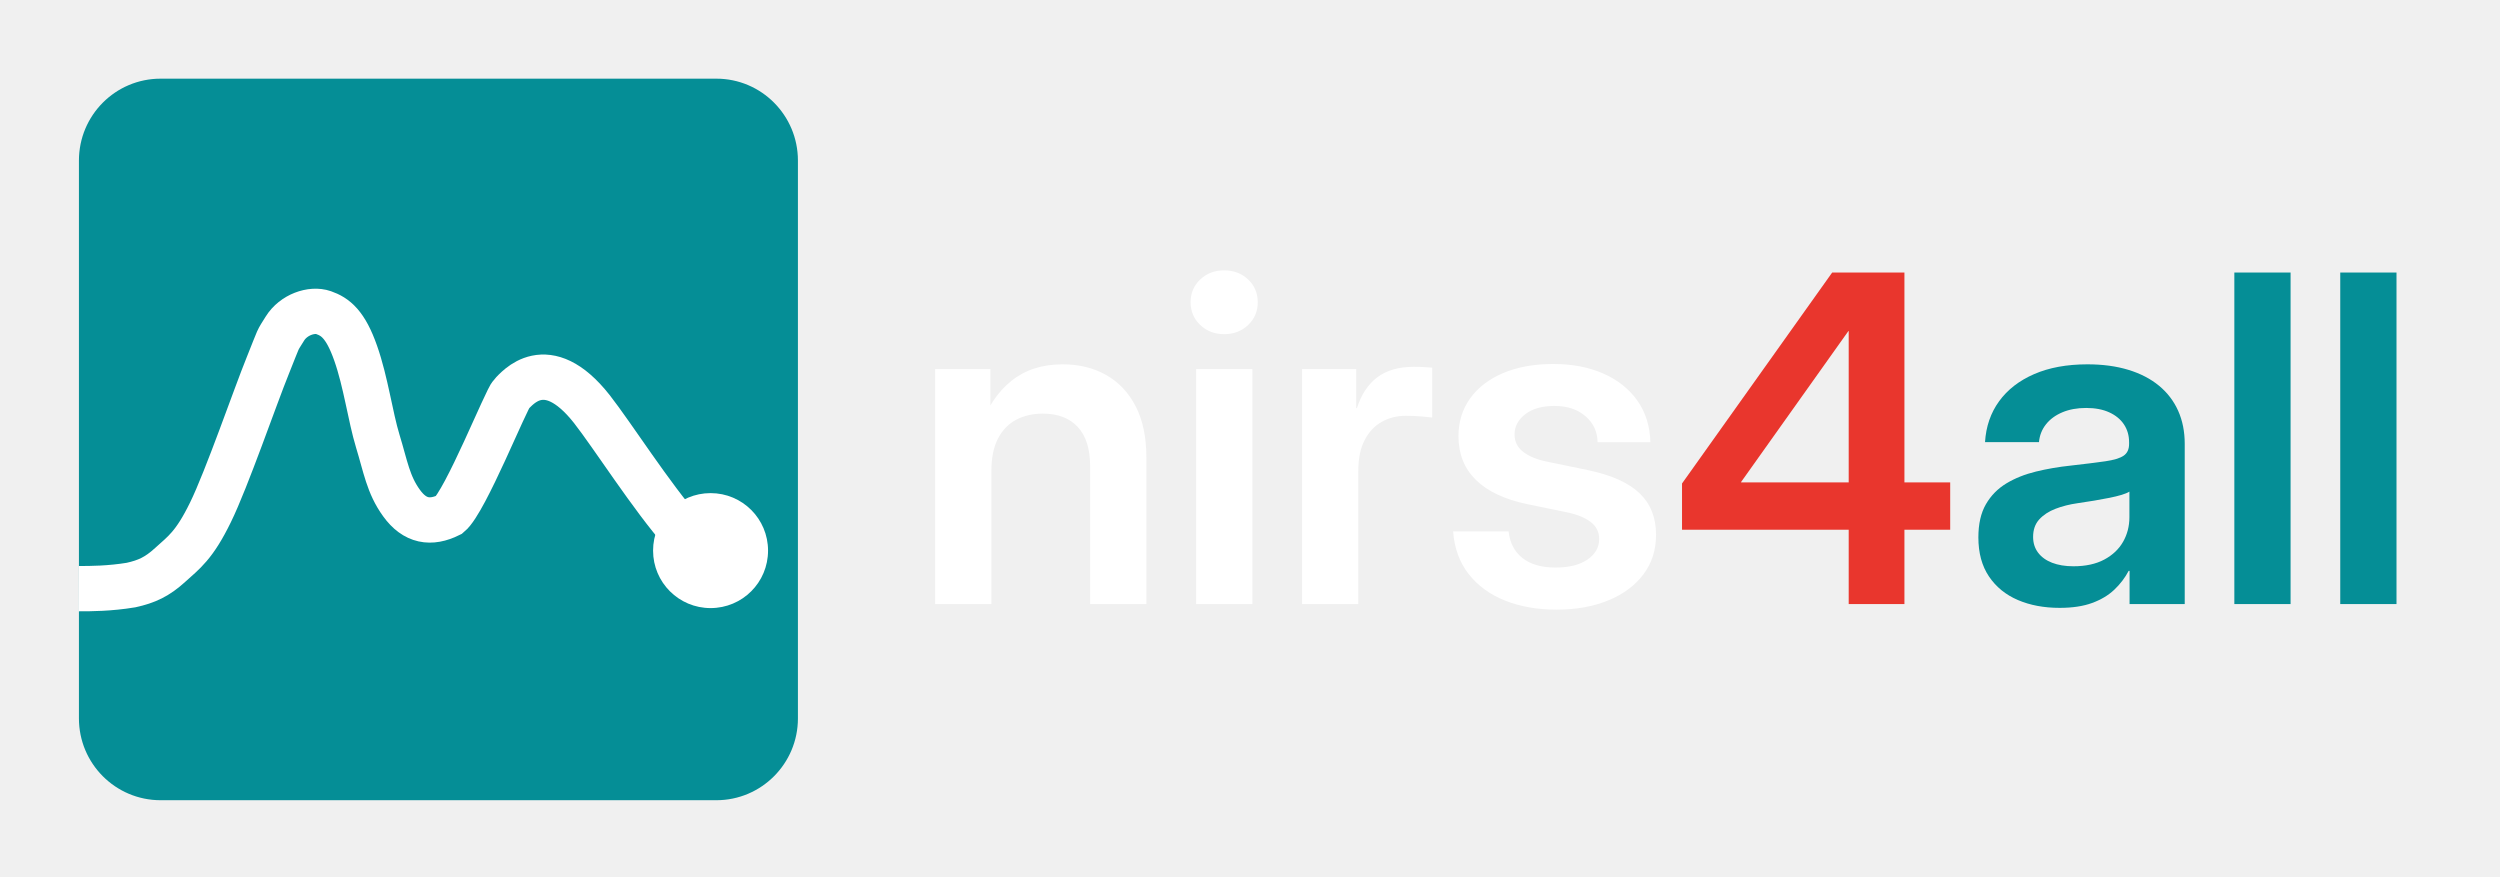
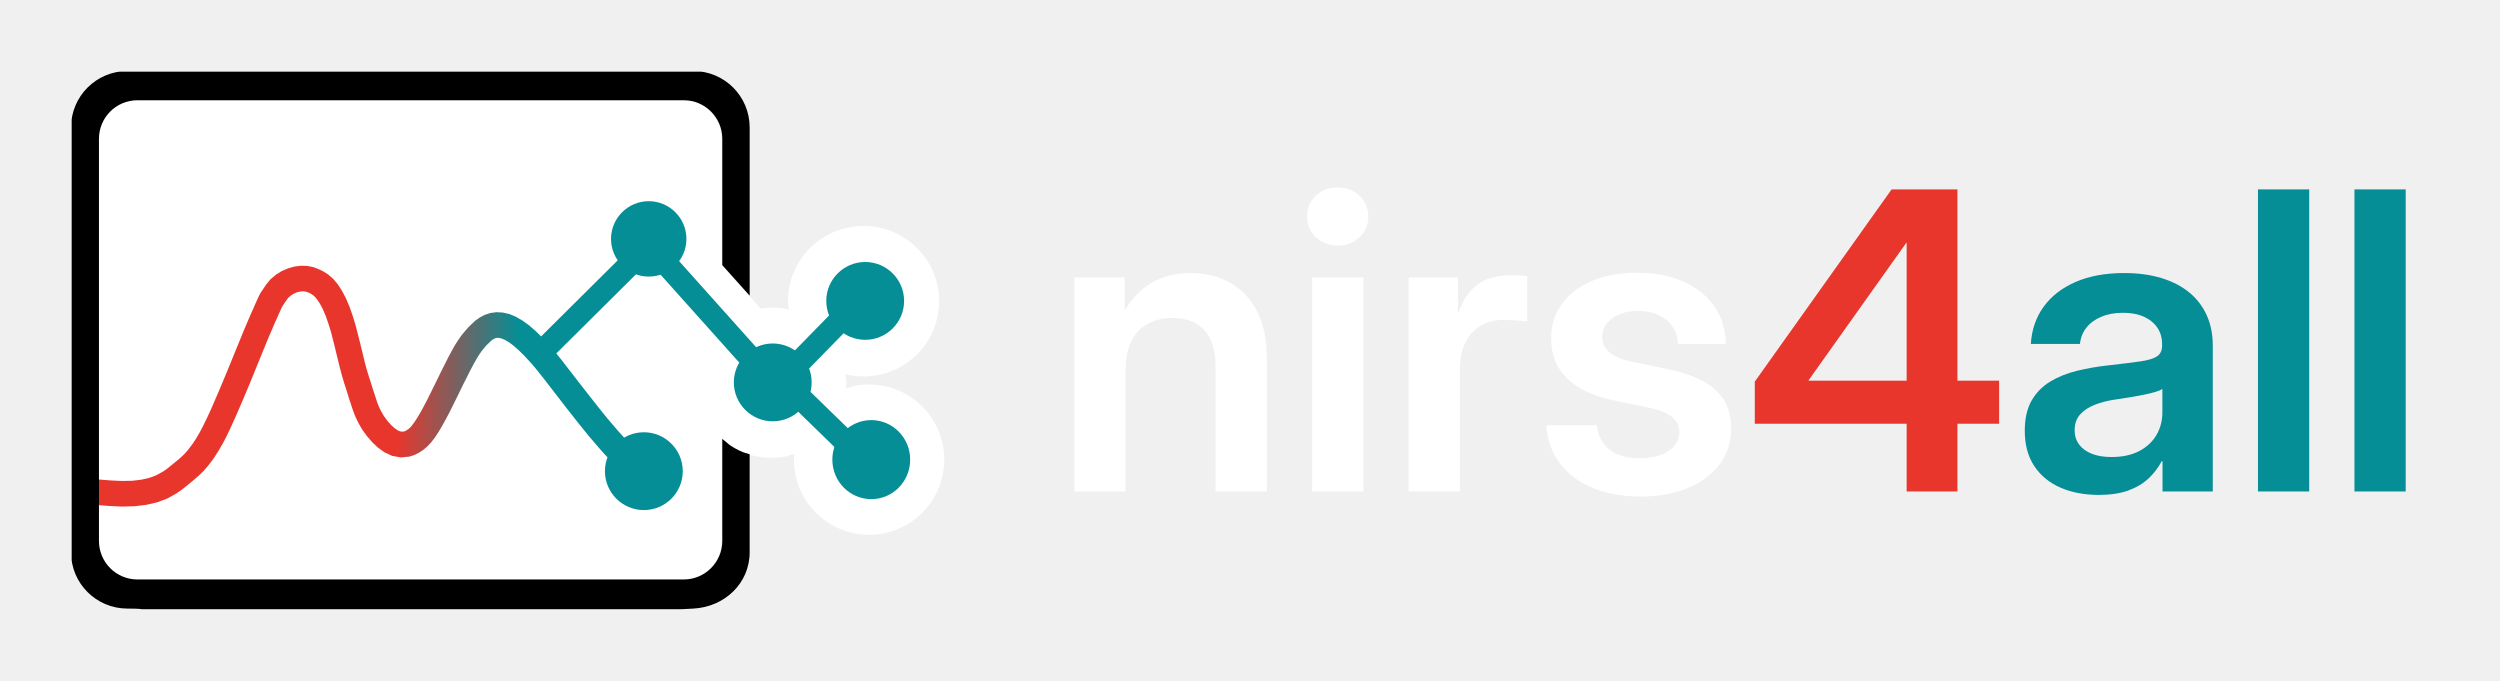
- <svg xmlns="http://www.w3.org/2000/svg" width="889.81" height="312.00" viewBox="0 0 889.811 312">
+ <svg xmlns="http://www.w3.org/2000/svg" xmlns:xlink="http://www.w3.org/1999/xlink" width="976.70" height="266.00" viewBox="0 0 976.705 266">
  <defs>
-     <defs id="defs1">
-       <clipPath clipPathUnits="userSpaceOnUse" id="nirs4all_clip">
-         <path d="M 75.196,-0.48 H 381.42 V 303.184 H 75.196 Z" id="path1" />
-       </clipPath>
-     </defs>
+     <linearGradient id="nirs4all_h_linearGradient1">
+       <stop style="stop-color:#e9362d;stop-opacity:1;" offset="0.565" id="nirs4all_h_stop1" />
+       <stop style="stop-color:#058e96;stop-opacity:1;" offset="0.794" id="nirs4all_h_stop2" />
+     </linearGradient>
+     <clipPath clipPathUnits="userSpaceOnUse" id="nirs4all_h_clipEmfPath2-0">
+       <path d="M 0,0 H 492.989 V 303.483 H 0 Z" id="nirs4all_h_path2-9" />
+     </clipPath>
+     <linearGradient xlink:href="#nirs4all_h_linearGradient1" id="nirs4all_h_linearGradient2" x1="146.542" y1="136.401" x2="226.01" y2="136.401" gradientUnits="userSpaceOnUse" />
  </defs>
-   <g transform="translate(28.0,28.0) scale(0.8331102) translate(0,0)">
-     <g id="g8" transform="translate(-0.251271,1.105743)">
-       <g id="g9">
-         <path style="fill:#058E96;fill-opacity:1;fill-rule:evenodd;stroke:none" d="M 1.532,35.751 C 1.532,16.792 16.891,1.432 35.85,1.432 H 269.478 c 18.919,0 34.278,15.359 34.278,34.318 V 269.538 c 0,18.919 -15.359,34.278 -34.278,34.278 H 35.85 c -18.959,0 -34.318,-15.359 -34.318,-34.278 z" id="path2" transform="matrix(1.016366,0,0,1.019436,-1.193727,-2.565972)" />
-         <path style="fill:none;stroke:#ffffff;stroke-width:19.359px;stroke-linecap:butt;stroke-linejoin:miter;stroke-miterlimit:8;stroke-dasharray:none;stroke-opacity:1" clip-path="url(#nirs4all_clip)" d="m 78.351,215.764 c 4.918,0.027 13.252,-0.031 22.324,-1.535 6.68,-1.48 11.159,-3.52 16.799,-8.68 5.68,-5.16 10.199,-8.16 17.119,-22.359 6.96,-14.159 19.159,-49.597 24.479,-62.677 5.28,-13.119 3.64,-9.919 7.32,-15.839 3.68,-5.96 11.479,-8.6 16.519,-6.84 5.04,1.76 9.4,5 13.719,17.319 4.36,12.359 6.24,27.039 9.479,37.678 3.28,10.679 4.4,18.479 10.119,26.359 5.68,7.88 12.481,8.963 20.439,5 6.876,-5.694 24.359,-49.637 26.599,-51.677 2.24,-2.04 14.719,-18.239 34.238,6.48 8.92,11.399 25.559,37.558 38.798,52.557" id="path3" transform="translate(-78.04647,1.00513)" />
-         <path style="fill:#ffffff;fill-opacity:1;fill-rule:evenodd;stroke:none" d="m 245.652,200.515 c 0,-13.559 10.999,-24.559 24.559,-24.559 13.599,0 24.559,10.999 24.559,24.559 0,13.599 -10.959,24.559 -24.559,24.559 -13.559,0 -24.559,-10.959 -24.559,-24.559 z" id="path4" />
-       </g>
+   <g transform="translate(28.0,28.0) scale(2.615302)">
+     <g id="nirs4all_h_layer1" transform="translate(-142.875,-89.42917)">
+       <path style="fill:#ffffff;fill-opacity:1;fill-rule:evenodd;stroke:none;stroke-width:0.265" d="m 152.537,93.698 h 81.671 c 3.179,0 5.757,2.577 5.757,5.757 V 118.28 l 5.847,6.54 1.578,-0.159 c 0.772,0 1.533,0.068 2.259,0.227 l 0.352,0.102 -0.125,-1.272 c 0,-6.211 5.053,-11.241 11.286,-11.241 6.233,0 11.297,5.03 11.297,11.241 0,6.211 -5.064,11.241 -11.297,11.241 -0.783,0 -1.544,-0.08 -2.271,-0.227 l -0.397,-0.125 0.125,1.272 -0.091,0.886 1.204,-0.375 c 0.727,-0.159 1.487,-0.227 2.259,-0.227 6.211,0 11.229,5.019 11.229,11.218 0,6.199 -5.019,11.229 -11.229,11.229 -6.199,0 -11.229,-5.03 -11.229,-11.229 l 0.091,-0.874 -1.204,0.375 c -0.727,0.148 -1.487,0.227 -2.259,0.227 -2.328,0 -4.485,-0.704 -6.279,-1.919 l -1.147,-0.942 v 15.283 c 0,3.179 -2.577,5.745 -5.757,5.745 H 152.537 c -3.179,0 -5.757,-2.566 -5.757,-5.745 V 99.455 c 0,-3.179 2.577,-5.757 5.757,-5.757 z" id="nirs4all_h_path3" />
+       <path style="fill:url(#nirs4all_h_linearGradient2);fill-opacity:1;fill-rule:nonzero;stroke:none;stroke-width:0.265" d="m 146.849,150.344 1.862,0.148 h -0.068 l 1.817,0.08 h -0.125 l 1.726,-0.034 -0.193,0.011 1.59,-0.193 -0.204,0.034 1.397,-0.329 -0.227,0.068 1.249,-0.466 -0.261,0.114 1.192,-0.659 -0.17,0.114 0.602,-0.42 -0.08,0.057 0.624,-0.488 -0.034,0.023 1.226,-0.999 -0.057,0.057 0.602,-0.534 -0.068,0.068 0.602,-0.59 -0.102,0.102 0.624,-0.715 -0.091,0.102 0.659,-0.874 -0.068,0.114 0.693,-1.067 -0.057,0.08 0.363,-0.624 -0.011,0.034 0.386,-0.693 -0.034,0.057 0.409,-0.795 -0.023,0.034 0.443,-0.908 -0.011,0.034 0.466,-1.011 -0.011,0.023 0.488,-1.09 -0.011,0.023 1.022,-2.373 -0.011,0.023 1.045,-2.498 v 0.011 l 1.011,-2.487 0.488,-1.192 0.466,-1.135 0.431,-1.067 0.409,-0.976 0.375,-0.874 0.318,-0.749 0.284,-0.647 0.25,-0.534 -0.023,0.023 0.193,-0.443 0.17,-0.375 0.261,-0.579 0.193,-0.42 0.216,-0.42 0.25,-0.375 0.25,-0.363 0.397,-0.59 0.624,-0.761 0.818,-0.681 0.852,-0.534 0.92,-0.397 0.954,-0.273 0.954,-0.125 0.976,0.023 0.92,0.182 0.772,0.295 0.738,0.352 0.761,0.5 0.738,0.647 0.659,0.795 0.602,0.931 0.579,1.09 0.545,1.283 0.488,1.385 0.431,1.408 0.704,2.759 0.636,2.623 -0.011,-0.034 0.318,1.215 -0.023,-0.08 0.352,1.147 -0.011,-0.023 0.352,1.067 0.307,0.999 -0.011,-0.034 0.602,1.828 -0.034,-0.08 0.329,0.863 -0.057,-0.148 0.397,0.829 -0.068,-0.136 0.477,0.818 -0.114,-0.17 0.59,0.806 -0.102,-0.114 0.659,0.761 -0.125,-0.136 0.693,0.659 -0.193,-0.17 0.727,0.522 -0.318,-0.182 0.761,0.352 -0.454,-0.148 0.795,0.148 -0.534,-0.023 0.818,-0.08 -0.397,0.091 0.42,-0.136 -0.284,0.114 0.42,-0.216 -0.148,0.08 0.431,-0.273 -0.193,0.148 0.443,-0.363 -0.17,0.159 0.454,-0.477 -0.148,0.17 0.477,-0.636 -0.057,0.08 0.5,-0.749 -0.057,0.091 0.511,-0.863 -0.023,0.045 0.522,-0.942 -0.023,0.034 0.534,-1.011 -0.023,0.045 1.067,-2.157 v 0.011 l 1.067,-2.191 0.534,-1.056 0.511,-1.022 0.511,-0.954 0.511,-0.908 0.511,-0.795 0.488,-0.693 0.954,-1.124 1.045,-1.011 0.693,-0.488 0.749,-0.397 0.829,-0.273 0.92,-0.125 0.976,0.057 0.976,0.227 0.965,0.409 0.965,0.556 0.988,0.715 1.011,0.874 1.056,1.045 1.113,1.215 0.579,0.67 0.59,0.738 0.647,0.806 0.659,0.863 1.431,1.851 1.533,1.964 v 0 l 1.59,2.021 -0.023,-0.023 1.601,1.987 -0.034,-0.045 1.601,1.873 -0.023,-0.034 0.772,0.863 -0.045,-0.045 0.761,0.795 -2.759,2.646 -0.783,-0.818 -0.806,-0.908 -1.635,-1.907 -1.624,-2.021 -1.601,-2.032 -1.533,-1.987 -1.431,-1.851 -0.659,-0.852 0.011,0.023 -0.624,-0.783 0.011,0.011 -0.579,-0.715 0.034,0.045 -0.534,-0.624 0.034,0.045 -1.056,-1.158 0.08,0.08 -0.988,-0.965 0.08,0.068 -0.897,-0.783 0.148,0.114 -0.84,-0.602 0.136,0.091 -0.772,-0.454 0.238,0.125 -0.715,-0.295 0.284,0.091 -0.659,-0.159 0.341,0.045 -0.613,-0.034 0.375,-0.011 -0.568,0.08 0.329,-0.08 -0.522,0.17 0.284,-0.125 -0.5,0.261 0.216,-0.125 -0.466,0.329 0.227,-0.182 -0.874,0.84 0.136,-0.159 -0.829,0.988 0.091,-0.114 -0.42,0.59 0.057,-0.08 -0.454,0.715 0.057,-0.091 -0.477,0.84 0.023,-0.045 -0.488,0.92 0.011,-0.023 -0.511,0.999 0.011,-0.011 -0.522,1.045 v -0.023 l -1.067,2.191 -1.079,2.18 -0.556,1.045 -0.545,0.988 -0.545,0.931 -0.556,0.84 -0.579,0.761 -0.613,0.647 -0.624,0.511 -0.602,0.386 -0.636,0.318 -0.761,0.25 -1.294,0.125 -1.294,-0.238 -1.147,-0.534 -0.976,-0.704 -0.852,-0.806 -0.772,-0.897 -0.693,-0.942 -0.568,-0.976 -0.466,-0.965 -0.375,-0.976 -0.624,-1.885 -0.307,-1.011 0.011,0.023 -0.352,-1.067 -0.363,-1.204 -0.329,-1.26 -0.647,-2.634 0.011,0.023 -0.681,-2.702 0.023,0.091 -0.409,-1.328 0.023,0.068 -0.454,-1.294 0.045,0.114 -0.488,-1.147 0.068,0.148 -0.5,-0.942 0.091,0.159 -0.5,-0.761 0.125,0.17 -0.5,-0.602 0.204,0.204 -0.522,-0.466 0.216,0.17 -0.534,-0.352 0.227,0.125 -0.545,-0.261 0.17,0.068 -0.556,-0.204 0.261,0.08 -0.602,-0.125 0.363,0.034 -0.659,-0.011 0.284,-0.011 -0.681,0.091 0.261,-0.057 -0.693,0.193 0.25,-0.091 -0.67,0.295 0.238,-0.125 -0.624,0.386 0.227,-0.159 -0.568,0.477 0.238,-0.25 -0.466,0.568 0.102,-0.125 -0.352,0.511 0.011,-0.011 -0.238,0.352 v -0.011 l -0.182,0.273 0.125,-0.204 -0.148,0.295 0.011,-0.045 -0.182,0.386 0.023,-0.034 -0.25,0.556 v -0.011 l -0.159,0.363 -0.193,0.454 -0.25,0.534 0.011,-0.023 -0.273,0.624 0.011,-0.011 -0.318,0.738 v -0.011 l -0.363,0.852 -0.409,0.976 0.011,-0.011 -0.431,1.056 -0.466,1.135 -0.488,1.192 -1.011,2.498 -1.056,2.509 -1.033,2.396 -0.5,1.113 -0.477,1.033 -0.454,0.954 -0.431,0.84 -0.42,0.738 -0.386,0.67 -0.761,1.169 -0.738,0.976 -0.715,0.829 -0.693,0.67 -0.67,0.59 -1.272,1.045 -0.681,0.534 -0.727,0.5 -1.397,0.783 -1.499,0.556 -1.612,0.375 -1.794,0.216 -1.885,0.045 -1.907,-0.091 -1.896,-0.148 z" id="nirs4all_h_path4" />
+       <path style="fill:#058e96;fill-opacity:1;fill-rule:evenodd;stroke:none;stroke-width:0.265" d="m 250.808,134.891 11.354,11.048 -2.384,2.441 -11.343,-11.048 z" id="nirs4all_h_path111" />
+       <path style="fill:#058e96;fill-opacity:1;fill-rule:evenodd;stroke:none;stroke-width:0.265" d="m 246.629,135.448 11.07,-11.32 2.441,2.384 -11.07,11.32 z" id="nirs4all_h_path112" />
+       <path style="fill:#058e96;fill-opacity:1;fill-rule:evenodd;stroke:none;stroke-width:0.265" d="m 223.444,114.408 c 0,-3.1 2.532,-5.632 5.632,-5.632 3.111,0 5.632,2.532 5.632,5.632 0,3.111 -2.521,5.632 -5.632,5.632 -3.1,0 -5.632,-2.521 -5.632,-5.632 z" id="nirs4all_h_path113" />
+       <path style="fill:#058e96;fill-opacity:1;fill-rule:evenodd;stroke:none;stroke-width:0.265" d="m 255.599,123.673 c 0,-3.202 2.611,-5.813 5.813,-5.813 3.213,0 5.813,2.611 5.813,5.813 0,3.213 -2.6,5.813 -5.813,5.813 -3.202,0 -5.813,-2.6 -5.813,-5.813 z" id="nirs4all_h_path114" />
+       <path style="fill:#058e96;fill-opacity:1;fill-rule:evenodd;stroke:none;stroke-width:0.265" d="m 256.507,147.381 c 0,-3.259 2.611,-5.904 5.813,-5.904 3.213,0 5.813,2.646 5.813,5.904 0,3.27 -2.6,5.904 -5.813,5.904 -3.202,0 -5.813,-2.634 -5.813,-5.904 z" id="nirs4all_h_path115" />
+       <path style="fill:#058e96;fill-opacity:1;fill-rule:evenodd;stroke:none;stroke-width:0.265" d="m 241.792,135.845 c 0,-3.202 2.611,-5.813 5.813,-5.813 3.213,0 5.813,2.611 5.813,5.813 0,3.213 -2.6,5.813 -5.813,5.813 -3.202,0 -5.813,-2.6 -5.813,-5.813 z" id="nirs4all_h_path116" />
+       <path style="fill:#058e96;fill-opacity:1;fill-rule:evenodd;stroke:none;stroke-width:0.265" d="m 222.536,149.107 c 0,-3.202 2.611,-5.813 5.813,-5.813 3.213,0 5.813,2.611 5.813,5.813 0,3.213 -2.6,5.813 -5.813,5.813 -3.202,0 -5.813,-2.6 -5.813,-5.813 z" id="nirs4all_h_path117" />
+       <path style="fill:#058e96;fill-opacity:1;fill-rule:evenodd;stroke:none;stroke-width:0.265" d="m 231.812,115.714 17.678,19.756 -2.543,2.271 -17.678,-19.745 z" id="nirs4all_h_path118" />
+       <path style="fill:#058e96;fill-opacity:1;fill-rule:evenodd;stroke:none;stroke-width:0.265" d="m 212.51,129.464 13.387,-13.296 2.396,2.418 -13.387,13.296 z" id="nirs4all_h_path119" />
+       <path style="fill:#000000;fill-opacity:1;fill-rule:evenodd;stroke:none" clip-path="url(#nirs4all_h_clipEmfPath2-0)" d="M 31.456,-0.343 H 351.031 c 17.552,0 31.756,14.247 31.756,31.799 V 126.466 L 367.339,109.215 V 37.893 c 0,-12.016 -9.741,-21.757 -21.714,-21.757 H 37.12 c -11.973,0 -21.714,9.741 -21.714,21.757 v 227.055 c 0,12.016 9.741,21.757 21.714,21.757 H 345.624 c 11.973,0 21.714,-9.741 21.714,-21.757 v -57.633 l 4.291,3.562 c 2.274,1.502 4.678,2.832 7.209,3.905 l 3.948,1.244 v 55.358 c 0,17.552 -14.229,30.827 -31.756,31.756 -1120.133,59.341 -215.182,0.125 -319.576,0 -17.552,-0.021 -31.799,-14.204 -31.799,-31.756 V 31.456 c 0,-17.552 14.247,-31.799 31.799,-31.799 z" id="nirs4all_h_path120" transform="matrix(0.2645833,0,0,0.2645833,142.875,89.42917)" />
    </g>
  </g>
-   <path fill="#FFFFFF" d="M352.858 167.711V215.0H332.838V131.37H352.513V152.642H348.598Q352.63 141.46 359.97 135.566Q367.31 129.673 378.207 129.673Q386.994 129.673 393.707 133.469Q400.419 137.266 404.221 144.631Q408.022 151.996 408.022 162.763V215.0H388.002V165.937Q388.002 156.713 383.599 151.964Q379.195 147.216 371.14 147.216Q365.897 147.216 361.763 149.357Q357.629 151.498 355.244 156.024Q352.858 160.549 352.858 167.711Z M425.733 215.0V131.37H445.754V215.0ZM435.715 118.934Q430.602 118.934 427.183 115.66Q423.763 112.386 423.763 107.558Q423.763 102.724 427.183 99.476Q430.602 96.227 435.678 96.227Q440.82 96.227 444.243 99.473Q447.667 102.718 447.667 107.595Q447.667 112.408 444.238 115.671Q440.81 118.934 435.715 118.934Z M463.43 215.0V131.37H482.703V145.258H482.962Q485.259 138.051 490.191 134.305Q495.124 130.559 503.249 130.559Q505.241 130.559 506.9 130.661Q508.558 130.762 509.749 130.864V148.603Q508.644 148.451 505.959 148.223Q503.274 147.995 500.316 147.995Q495.608 147.995 491.763 150.162Q487.917 152.328 485.684 156.686Q483.45 161.043 483.45 167.629V215.0Z M554.013 216.986Q543.809 216.986 535.739 213.785Q527.67 210.584 522.771 204.363Q517.872 198.141 517.203 189.148H536.951Q537.607 195.252 541.898 198.627Q546.188 202.003 553.639 202.003Q560.896 202.003 565.042 199.144Q569.187 196.285 569.187 191.853Q569.187 188.071 566.13 185.761Q563.073 183.452 557.764 182.356L543.502 179.416Q531.518 176.901 525.311 170.819Q519.104 164.737 519.104 155.259Q519.104 147.589 523.258 141.8Q527.413 136.011 535.005 132.783Q542.596 129.555 552.828 129.555Q562.965 129.555 570.664 132.956Q578.363 136.357 582.77 142.575Q587.176 148.793 587.414 157.394H568.623Q568.544 151.825 564.326 148.153Q560.108 144.482 553.284 144.482Q546.714 144.482 542.891 147.42Q539.067 150.358 539.067 154.631Q539.067 158.385 542.024 160.734Q544.981 163.083 550.173 164.224L565.233 167.334Q577.698 169.957 583.563 175.563Q589.428 181.168 589.428 190.339Q589.428 198.499 584.889 204.485Q580.35 210.47 572.348 213.728Q564.346 216.986 554.013 216.986Z" />
-   <path fill="#E9362D" d="M598.672 188.543V172.089L652.116 97H665.189V117.844H657.877L619.703 171.545V171.709H694.124V188.543ZM657.999 215.0V183.576V176.093V97H677.835V215.0Z" />
-   <path fill="#058E96" d="M733.066 216.353Q724.722 216.353 718.206 213.559Q711.689 210.765 707.92 205.174Q704.15 199.582 704.15 191.267Q704.15 184.117 706.833 179.475Q709.516 174.832 714.114 172.059Q718.712 169.286 724.649 167.84Q730.585 166.394 737.013 165.716Q744.783 164.835 749.334 164.181Q753.884 163.527 755.839 162.203Q757.793 160.878 757.793 158.024V157.403Q757.793 153.808 755.972 151.068Q754.15 148.328 750.734 146.764Q747.317 145.201 742.512 145.201Q737.7 145.201 734.024 146.756Q730.347 148.312 728.193 151.053Q726.039 153.795 725.722 157.365H706.52Q707.03 149.028 711.528 142.82Q716.026 136.613 724.02 133.143Q732.014 129.673 742.968 129.673Q751.109 129.673 757.551 131.638Q763.993 133.604 768.464 137.304Q772.935 141.004 775.267 146.229Q777.598 151.454 777.598 157.974V215.0H757.964V203.178H757.648Q755.687 206.9 752.529 209.892Q749.37 212.884 744.62 214.618Q739.87 216.353 733.066 216.353ZM737.988 201.55Q744.485 201.55 748.935 199.179Q753.384 196.807 755.646 192.854Q757.907 188.901 757.907 184.063V174.978Q756.973 175.577 755.159 176.125Q753.346 176.673 750.853 177.181Q748.36 177.69 745.448 178.173Q742.537 178.656 739.458 179.103Q735.197 179.708 731.594 181.095Q727.991 182.483 725.811 184.881Q723.632 187.279 723.632 191.09Q723.632 194.343 725.403 196.698Q727.173 199.053 730.398 200.302Q733.623 201.55 737.988 201.55Z M815.276 97V215.0H795.256V97Z M852.972 97V215.0H832.952V97Z" />
+   <path fill="#FFFFFF" d="M439.752 144.711V192.0H419.732V108.37H439.407V129.642H435.491Q439.524 118.46 446.864 112.566Q454.203 106.673 465.101 106.673Q473.888 106.673 480.601 110.469Q487.313 114.266 491.114 121.631Q494.916 128.996 494.916 139.763V192.0H474.896V142.937Q474.896 133.713 470.492 128.964Q466.089 124.216 458.033 124.216Q452.791 124.216 448.657 126.357Q444.523 128.498 442.137 133.024Q439.752 137.549 439.752 144.711Z M512.627 192.0V108.37H532.647V192.0ZM522.609 95.934Q517.496 95.934 514.076 92.66Q510.657 89.386 510.657 84.558Q510.657 79.724 514.076 76.476Q517.496 73.227 522.572 73.227Q527.713 73.227 531.137 76.473Q534.561 79.718 534.561 84.595Q534.561 89.408 531.132 92.671Q527.703 95.934 522.609 95.934Z M550.324 192.0V108.37H569.596V122.258H569.856Q572.153 115.051 577.085 111.305Q582.017 107.559 590.143 107.559Q592.135 107.559 593.793 107.661Q595.452 107.762 596.643 107.864V125.603Q595.537 125.451 592.853 125.223Q590.168 124.995 587.209 124.995Q582.502 124.995 578.656 127.162Q574.811 129.328 572.577 133.686Q570.344 138.043 570.344 144.629V192.0Z M640.907 193.986Q630.703 193.986 622.633 190.785Q614.563 187.584 609.664 181.363Q604.765 175.141 604.097 166.148H623.845Q624.5 172.252 628.791 175.627Q633.082 179.003 640.533 179.003Q647.79 179.003 651.935 176.144Q656.08 173.285 656.08 168.853Q656.08 165.071 653.023 162.761Q649.966 160.452 644.657 159.356L630.396 156.416Q618.412 153.901 612.205 147.819Q605.998 141.737 605.998 132.259Q605.998 124.589 610.152 118.8Q614.307 113.011 621.898 109.783Q629.49 106.555 639.722 106.555Q649.859 106.555 657.558 109.956Q665.257 113.357 669.664 119.575Q674.07 125.793 674.307 134.394H655.516Q655.437 128.825 651.219 125.153Q647.001 121.482 640.178 121.482Q633.608 121.482 629.784 124.42Q625.961 127.358 625.961 131.631Q625.961 135.385 628.918 137.734Q631.875 140.083 637.067 141.224L652.127 144.334Q664.592 146.957 670.457 152.563Q676.322 158.168 676.322 167.339Q676.322 175.499 671.783 181.485Q667.243 187.47 659.242 190.728Q651.24 193.986 640.907 193.986Z" />
+   <path fill="#E9362D" d="M685.566 165.543V149.089L739.01 74H752.083V94.844H744.77L706.597 148.545V148.709H781.018V165.543ZM744.892 192.0V160.576V153.093V74H764.729V192.0Z" />
+   <path fill="#058E96" d="M819.959 193.353Q811.615 193.353 805.099 190.559Q798.583 187.765 794.813 182.174Q791.044 176.582 791.044 168.267Q791.044 161.117 793.727 156.475Q796.41 151.832 801.008 149.059Q805.606 146.286 811.543 144.84Q817.479 143.394 823.906 142.716Q831.677 141.835 836.228 141.181Q840.778 140.527 842.733 139.203Q844.687 137.878 844.687 135.024V134.403Q844.687 130.808 842.866 128.068Q841.044 125.328 837.628 123.764Q834.211 122.201 829.406 122.201Q824.594 122.201 820.917 123.756Q817.241 125.312 815.087 128.053Q812.933 130.795 812.616 134.365H793.413Q793.923 126.028 798.422 119.82Q802.92 113.613 810.914 110.143Q818.908 106.673 829.862 106.673Q838.003 106.673 844.445 108.638Q850.886 110.604 855.358 114.304Q859.829 118.004 862.16 123.229Q864.492 128.454 864.492 134.974V192.0H844.858V180.178H844.541Q842.581 183.9 839.422 186.892Q836.264 189.884 831.514 191.618Q826.764 193.353 819.959 193.353ZM824.882 178.55Q831.379 178.55 835.828 176.179Q840.278 173.807 842.539 169.854Q844.801 165.901 844.801 161.063V151.978Q843.867 152.577 842.053 153.125Q840.24 153.673 837.746 154.181Q835.253 154.69 832.342 155.173Q829.431 155.656 826.352 156.103Q822.091 156.708 818.488 158.095Q814.884 159.483 812.705 161.881Q810.525 164.279 810.525 168.09Q810.525 171.343 812.296 173.698Q814.067 176.053 817.292 177.302Q820.517 178.55 824.882 178.55Z M902.169 74V192.0H882.149V74Z M939.866 74V192.0H919.846V74Z" />
</svg>
